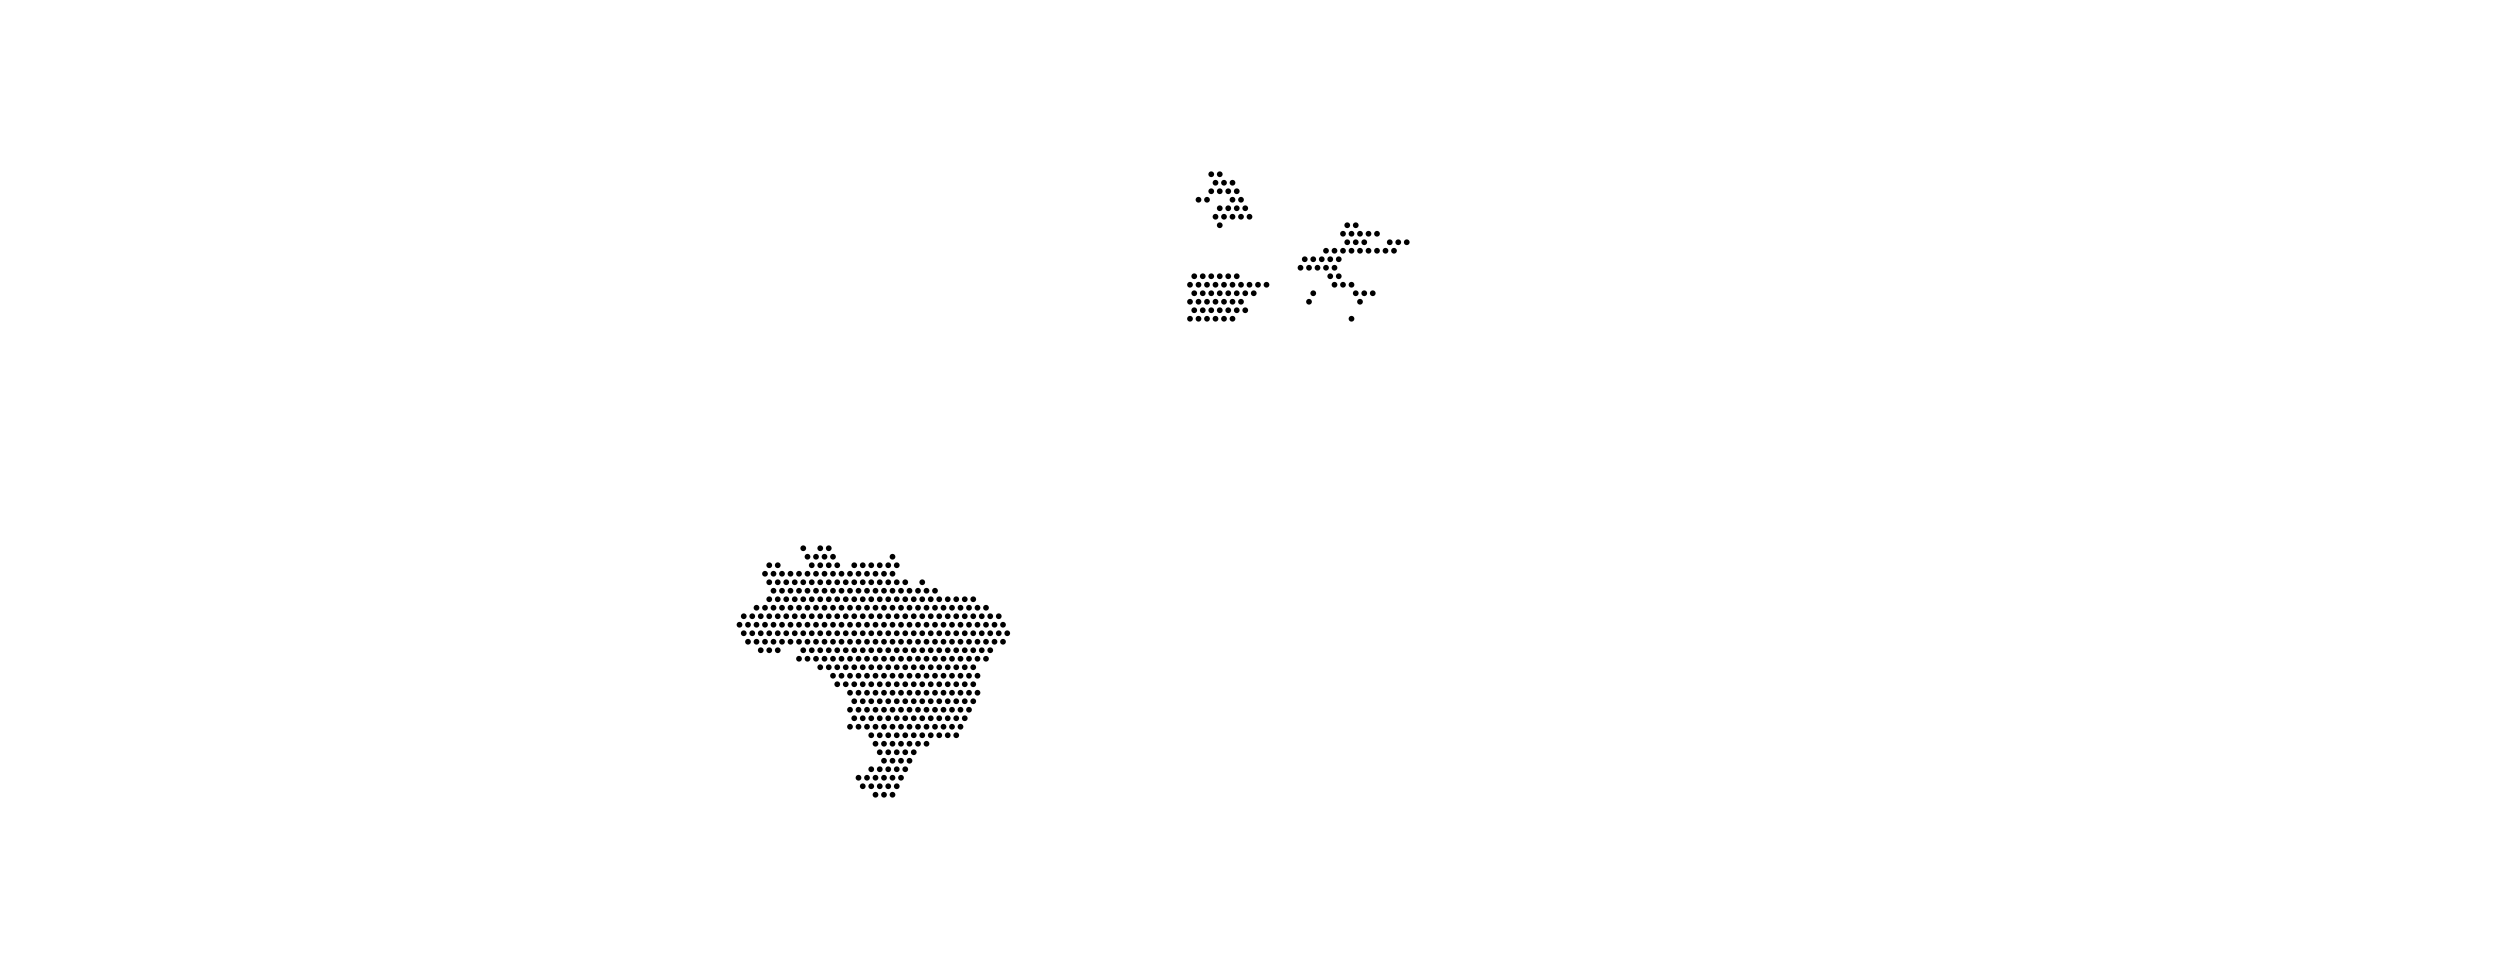
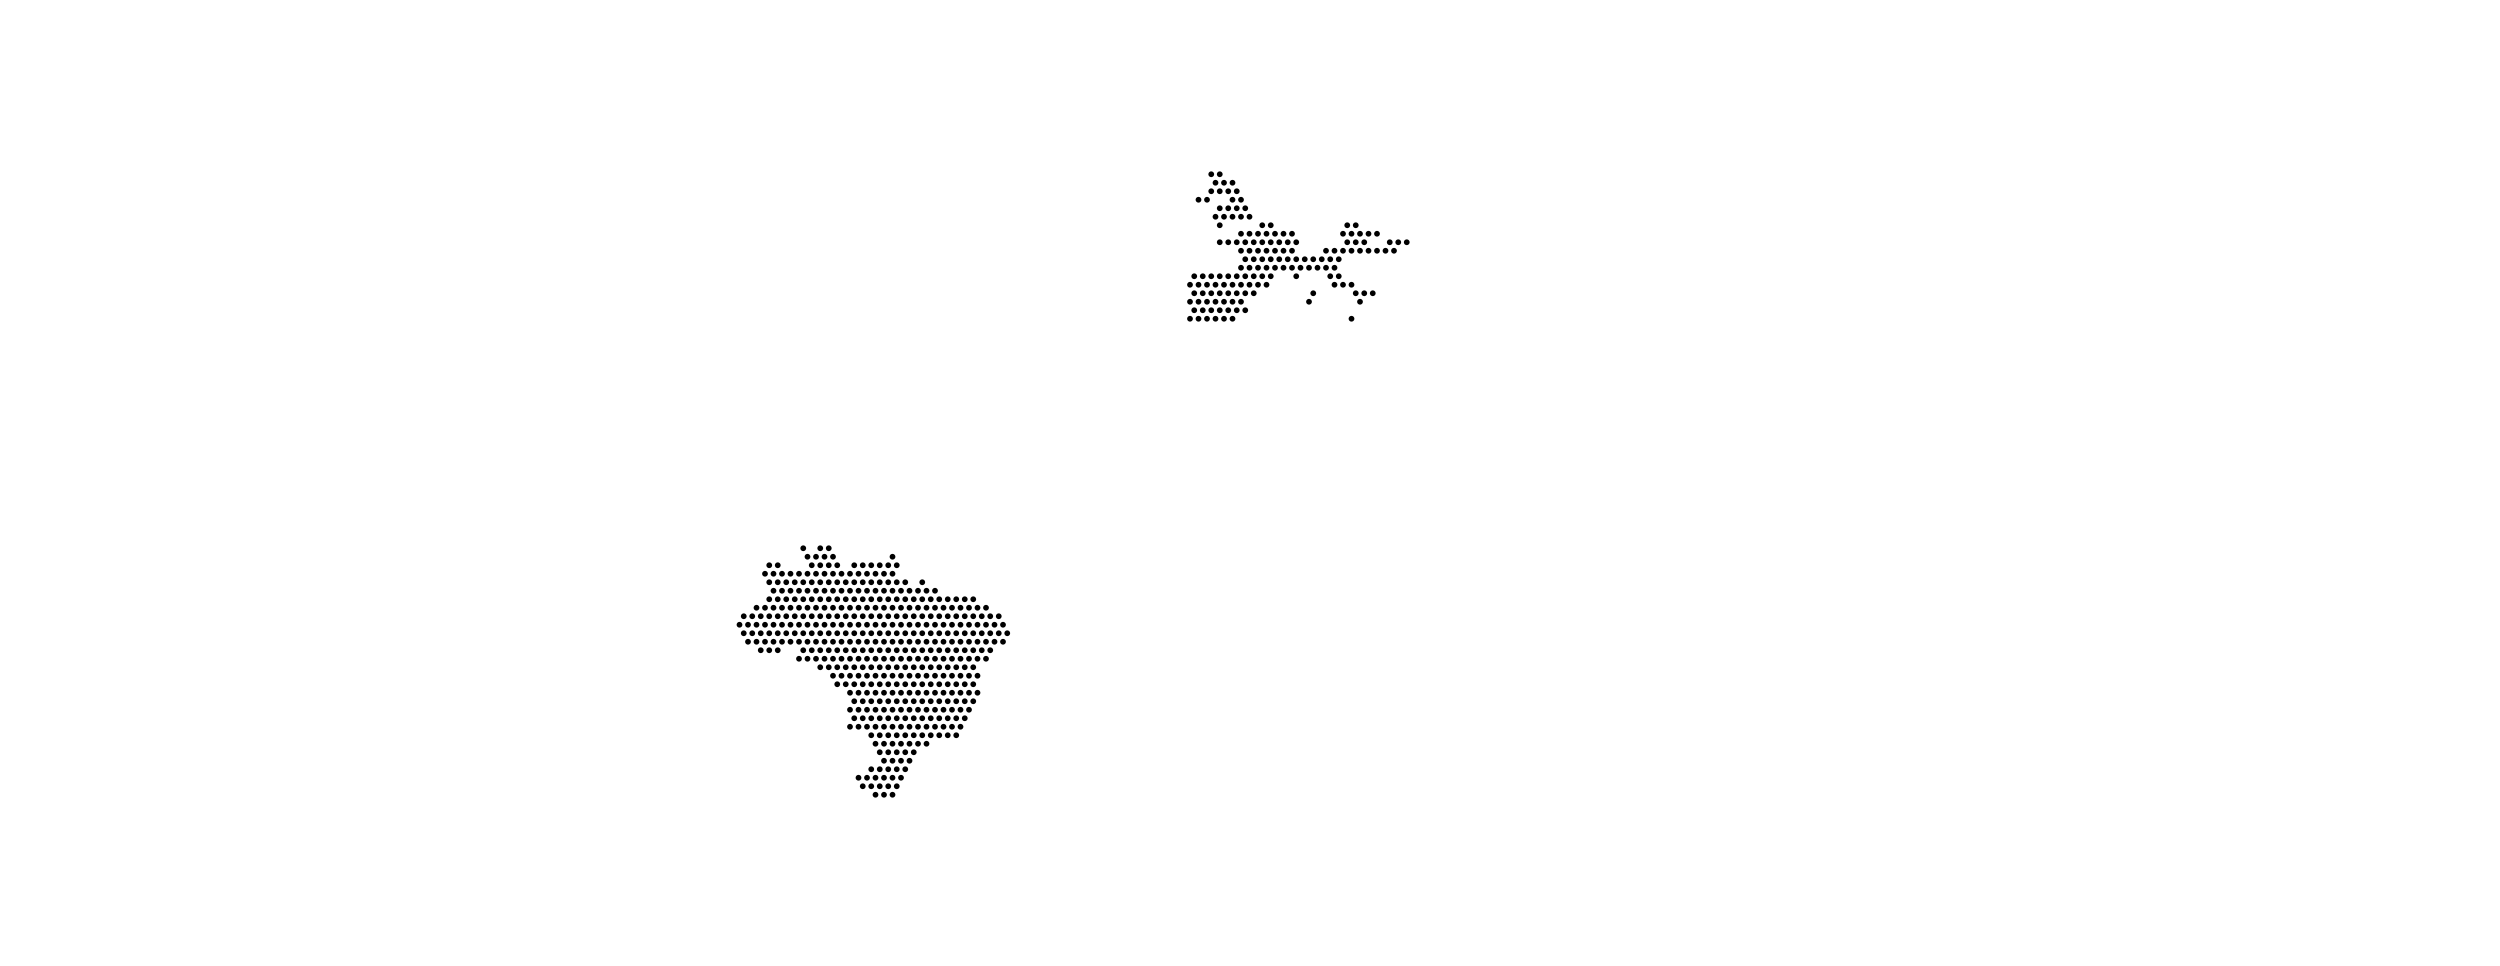
<svg xmlns="http://www.w3.org/2000/svg" viewBox="0 0 1000 386.1">
-   <path d="M484.50 69.70h0m3.40 0h0M486.20 73.10h0m3.40 0h0m3.40 0h0M484.50 76.50h0m3.40 0h0m3.40 0h0m3.40 0h0M479.40 79.90h0m3.40 0h0m10.20 0h0m3.40 0h0M487.90 83.30h0m3.40 0h0m3.40 0h0m3.40 0h0M486.20 86.70h0m3.40 0h0m3.40 0h0m3.40 0h0m3.40 0h0M487.90 90.10h0m51.00 0h0m3.40 0h0M537.20 93.50h0m3.40 0h0m3.40 0h0m3.40 0h0m3.40 0h0M538.90 96.90h0m3.40 0h0m3.40 0h0m10.20 0h0m3.40 0h0m3.40 0h0M530.40 100.30h0m3.40 0h0m3.40 0h0m3.40 0h0m3.40 0h0m3.40 0h0m3.40 0h0m3.40 0h0m3.40 0h0M521.90 103.70h0m3.40 0h0m3.40 0h0m3.40 0h0m3.40 0h0M520.20 107.10h0m3.40 0h0m3.40 0h0m3.40 0h0m3.40 0h0M477.70 110.50h0m3.40 0h0m3.40 0h0m3.40 0h0m3.40 0h0m3.40 0h0m37.40 0h0m3.40 0h0M476.00 113.90h0m3.40 0h0m3.40 0h0m3.40 0h0m3.40 0h0m3.40 0h0m3.40 0h0m3.40 0h0m3.40 0h0m3.40 0h0m27.20 0h0m3.40 0h0m3.40 0h0M477.70 117.30h0m3.40 0h0m3.40 0h0m3.40 0h0m3.40 0h0m3.40 0h0m3.40 0h0m3.40 0h0m23.80 0h0m17.00 0h0m3.40 0h0m3.40 0h0M476.00 120.70h0m3.40 0h0m3.40 0h0m3.40 0h0m3.40 0h0m3.40 0h0m3.40 0h0m27.20 0h0m20.40 0h0M477.70 124.10h0m3.40 0h0m3.40 0h0m3.40 0h0m3.40 0h0m3.40 0h0m3.40 0h0M476.00 127.50h0m3.40 0h0m3.40 0h0m3.40 0h0m3.40 0h0m3.40 0h0m47.60 0h0M321.30 219.30h0m6.80 0h0m3.40 0h0M323.00 222.70h0m3.40 0h0m3.40 0h0m3.40 0h0m23.80 0h0M307.70 226.10h0m3.40 0h0m13.60 0h0m3.40 0h0m3.40 0h0m3.40 0h0m6.80 0h0m3.40 0h0m3.40 0h0m3.40 0h0m3.40 0h0m3.40 0h0M306.00 229.50h0m3.40 0h0m3.40 0h0m3.40 0h0m3.40 0h0m3.40 0h0m3.40 0h0m3.40 0h0m3.40 0h0m3.40 0h0m3.40 0h0m3.40 0h0m3.40 0h0m3.40 0h0m3.40 0h0m3.40 0h0M307.70 232.90h0m3.40 0h0m3.40 0h0m3.40 0h0m3.40 0h0m3.40 0h0m3.40 0h0m3.40 0h0m3.40 0h0m3.40 0h0m3.40 0h0m3.40 0h0m3.40 0h0m3.40 0h0m3.40 0h0m3.40 0h0m3.40 0h0m6.80 0h0M309.40 236.30h0m3.40 0h0m3.40 0h0m3.40 0h0m3.40 0h0m3.40 0h0m3.40 0h0m3.40 0h0m3.40 0h0m3.40 0h0m3.40 0h0m3.40 0h0m3.40 0h0m3.40 0h0m3.40 0h0m3.40 0h0m3.40 0h0m3.40 0h0m3.40 0h0m3.40 0h0M307.70 239.70h0m3.40 0h0m3.40 0h0m3.40 0h0m3.40 0h0m3.40 0h0m3.40 0h0m3.40 0h0m3.40 0h0m3.40 0h0m3.40 0h0m3.40 0h0m3.40 0h0m3.40 0h0m3.40 0h0m3.40 0h0m3.40 0h0m3.40 0h0m3.40 0h0m3.40 0h0m3.40 0h0m3.40 0h0m3.40 0h0m3.40 0h0m3.40 0h0M302.60 243.10h0m3.40 0h0m3.40 0h0m3.40 0h0m3.40 0h0m3.40 0h0m3.40 0h0m3.40 0h0m3.40 0h0m3.40 0h0m3.40 0h0m3.40 0h0m3.40 0h0m3.40 0h0m3.40 0h0m3.40 0h0m3.40 0h0m3.40 0h0m3.40 0h0m3.40 0h0m3.40 0h0m3.40 0h0m3.40 0h0m3.40 0h0m3.40 0h0m3.40 0h0m3.40 0h0m3.40 0h0M297.50 246.50h0m3.40 0h0m3.40 0h0m3.40 0h0m3.40 0h0m3.40 0h0m3.40 0h0m3.40 0h0m3.40 0h0m3.40 0h0m3.40 0h0m3.40 0h0m3.40 0h0m3.40 0h0m3.40 0h0m3.40 0h0m3.40 0h0m3.40 0h0m3.40 0h0m3.40 0h0m3.40 0h0m3.40 0h0m3.40 0h0m3.40 0h0m3.40 0h0m3.40 0h0m3.40 0h0m3.40 0h0m3.40 0h0m3.40 0h0m3.40 0h0M295.80 249.90h0m3.40 0h0m3.40 0h0m3.40 0h0m3.40 0h0m3.40 0h0m3.40 0h0m3.40 0h0m3.40 0h0m3.40 0h0m3.40 0h0m3.40 0h0m3.40 0h0m3.40 0h0m3.40 0h0m3.40 0h0m3.40 0h0m3.40 0h0m3.40 0h0m3.40 0h0m3.40 0h0m3.40 0h0m3.40 0h0m3.40 0h0m3.40 0h0m3.40 0h0m3.40 0h0m3.40 0h0m3.40 0h0m3.40 0h0m3.40 0h0m3.40 0h0M297.50 253.30h0m3.40 0h0m3.40 0h0m3.40 0h0m3.40 0h0m3.40 0h0m3.40 0h0m3.40 0h0m3.40 0h0m3.40 0h0m3.40 0h0m3.40 0h0m3.40 0h0m3.40 0h0m3.40 0h0m3.40 0h0m3.40 0h0m3.40 0h0m3.40 0h0m3.40 0h0m3.40 0h0m3.40 0h0m3.40 0h0m3.40 0h0m3.40 0h0m3.40 0h0m3.40 0h0m3.40 0h0m3.40 0h0m3.40 0h0m3.40 0h0m3.40 0h0M299.20 256.70h0m3.40 0h0m3.40 0h0m3.40 0h0m3.40 0h0m3.40 0h0m3.40 0h0m3.40 0h0m3.40 0h0m3.40 0h0m3.40 0h0m3.40 0h0m3.40 0h0m3.40 0h0m3.40 0h0m3.40 0h0m3.40 0h0m3.40 0h0m3.40 0h0m3.40 0h0m3.40 0h0m3.40 0h0m3.40 0h0m3.40 0h0m3.40 0h0m3.40 0h0m3.40 0h0m3.40 0h0m3.40 0h0m3.40 0h0m3.40 0h0M304.30 260.10h0m3.40 0h0m3.40 0h0m10.20 0h0m3.40 0h0m3.40 0h0m3.40 0h0m3.40 0h0m3.40 0h0m3.40 0h0m3.40 0h0m3.40 0h0m3.40 0h0m3.40 0h0m3.40 0h0m3.40 0h0m3.40 0h0m3.40 0h0m3.40 0h0m3.40 0h0m3.40 0h0m3.40 0h0m3.40 0h0m3.40 0h0m3.40 0h0m3.40 0h0M319.60 263.50h0m3.40 0h0m3.40 0h0m3.40 0h0m3.40 0h0m3.40 0h0m3.40 0h0m3.40 0h0m3.40 0h0m3.40 0h0m3.40 0h0m3.40 0h0m3.40 0h0m3.40 0h0m3.40 0h0m3.40 0h0m3.40 0h0m3.40 0h0m3.40 0h0m3.40 0h0m3.40 0h0m3.40 0h0m3.40 0h0M328.10 266.90h0m3.40 0h0m3.40 0h0m3.40 0h0m3.40 0h0m3.40 0h0m3.40 0h0m3.40 0h0m3.40 0h0m3.40 0h0m3.40 0h0m3.40 0h0m3.40 0h0m3.40 0h0m3.40 0h0m3.40 0h0m3.40 0h0m3.40 0h0m3.40 0h0M333.20 270.30h0m3.40 0h0m3.40 0h0m3.40 0h0m3.40 0h0m3.40 0h0m3.40 0h0m3.40 0h0m3.40 0h0m3.40 0h0m3.40 0h0m3.40 0h0m3.40 0h0m3.40 0h0m3.40 0h0m3.40 0h0m3.40 0h0m3.40 0h0M334.90 273.70h0m3.40 0h0m3.40 0h0m3.40 0h0m3.40 0h0m3.40 0h0m3.40 0h0m3.40 0h0m3.40 0h0m3.40 0h0m3.40 0h0m3.40 0h0m3.40 0h0m3.40 0h0m3.40 0h0m3.40 0h0m3.40 0h0M340.00 277.10h0m3.40 0h0m3.40 0h0m3.40 0h0m3.40 0h0m3.40 0h0m3.40 0h0m3.40 0h0m3.40 0h0m3.40 0h0m3.40 0h0m3.40 0h0m3.40 0h0m3.40 0h0m3.40 0h0m3.40 0h0M341.70 280.50h0m3.40 0h0m3.40 0h0m3.40 0h0m3.40 0h0m3.40 0h0m3.40 0h0m3.40 0h0m3.40 0h0m3.40 0h0m3.40 0h0m3.40 0h0m3.40 0h0m3.40 0h0m3.40 0h0M340.00 283.90h0m3.40 0h0m3.40 0h0m3.40 0h0m3.40 0h0m3.40 0h0m3.40 0h0m3.40 0h0m3.40 0h0m3.40 0h0m3.40 0h0m3.40 0h0m3.40 0h0m3.40 0h0m3.40 0h0M341.70 287.30h0m3.40 0h0m3.40 0h0m3.40 0h0m3.40 0h0m3.40 0h0m3.40 0h0m3.40 0h0m3.40 0h0m3.40 0h0m3.40 0h0m3.40 0h0m3.40 0h0m3.40 0h0M340.00 290.70h0m3.40 0h0m3.40 0h0m3.40 0h0m3.40 0h0m3.40 0h0m3.40 0h0m3.40 0h0m3.40 0h0m3.40 0h0m3.40 0h0m3.40 0h0m3.40 0h0m3.40 0h0M348.50 294.10h0m3.40 0h0m3.40 0h0m3.40 0h0m3.40 0h0m3.40 0h0m3.40 0h0m3.40 0h0m3.40 0h0m3.40 0h0m3.40 0h0M350.20 297.50h0m3.40 0h0m3.40 0h0m3.40 0h0m3.40 0h0m3.40 0h0m3.40 0h0M351.90 300.90h0m3.40 0h0m3.40 0h0m3.40 0h0m3.40 0h0M353.60 304.30h0m3.40 0h0m3.40 0h0m3.40 0h0M348.50 307.70h0m3.40 0h0m3.40 0h0m3.40 0h0m3.40 0h0M343.40 311.10h0m3.40 0h0m3.40 0h0m3.40 0h0m3.40 0h0m3.40 0h0M345.10 314.50h0m3.40 0h0m3.40 0h0m3.40 0h0m3.40 0h0M350.20 317.90h0m3.40 0h0m3.40 0h0" stroke="#000" stroke-width="2.3" stroke-linecap="round" />
+   <path d="M484.50 69.70h0m3.40 0h0M486.20 73.10h0m3.40 0h0m3.40 0h0M484.50 76.50h0m3.40 0h0m3.40 0h0m3.40 0h0M479.40 79.90h0m3.40 0h0m10.20 0h0m3.40 0h0M487.90 83.30h0m3.40 0h0m3.40 0h0m3.40 0h0M486.20 86.70h0m3.40 0h0m3.40 0h0m3.40 0h0m3.40 0h0M487.90 90.10h0m17.00 0h0m3.40 0h0m30.60 0h0m3.40 0h0M496.40 93.50h0m3.40 0h0m3.40 0h0m3.40 0h0m3.40 0h0m3.40 0h0m3.40 0h0m20.40 0h0m3.40 0h0m3.40 0h0m3.40 0h0m3.40 0h0M487.90 96.90h0m3.40 0h0m3.40 0h0m3.40 0h0m3.40 0h0m3.40 0h0m3.40 0h0m3.40 0h0m3.40 0h0m3.40 0h0m20.40 0h0m3.40 0h0m3.40 0h0m10.20 0h0m3.40 0h0m3.40 0h0M496.40 100.30h0m3.40 0h0m3.40 0h0m3.40 0h0m3.40 0h0m3.40 0h0m3.40 0h0m13.60 0h0m3.40 0h0m3.40 0h0m3.40 0h0m3.40 0h0m3.40 0h0m3.40 0h0m3.40 0h0m3.40 0h0M498.10 103.70h0m3.40 0h0m3.40 0h0m3.40 0h0m3.40 0h0m3.40 0h0m3.40 0h0m3.40 0h0m3.40 0h0m3.40 0h0m3.40 0h0m3.40 0h0M496.40 107.10h0m3.40 0h0m3.40 0h0m3.40 0h0m3.40 0h0m3.40 0h0m3.40 0h0m3.40 0h0m3.40 0h0m3.40 0h0m3.40 0h0m3.40 0h0M477.70 110.50h0m3.40 0h0m3.40 0h0m3.40 0h0m3.40 0h0m3.40 0h0m3.40 0h0m3.40 0h0m3.40 0h0m3.40 0h0m10.20 0h0m13.60 0h0m3.40 0h0M476.00 113.90h0m3.40 0h0m3.40 0h0m3.40 0h0m3.40 0h0m3.40 0h0m3.40 0h0m3.40 0h0m3.40 0h0m3.40 0h0m27.20 0h0m3.40 0h0m3.40 0h0M477.70 117.30h0m3.40 0h0m3.40 0h0m3.40 0h0m3.40 0h0m3.40 0h0m3.40 0h0m3.40 0h0m23.80 0h0m17.00 0h0m3.40 0h0m3.40 0h0M476.00 120.70h0m3.40 0h0m3.40 0h0m3.40 0h0m3.40 0h0m3.40 0h0m3.40 0h0m27.20 0h0m20.40 0h0M477.70 124.10h0m3.40 0h0m3.40 0h0m3.40 0h0m3.40 0h0m3.40 0h0m3.40 0h0M476.00 127.50h0m3.40 0h0m3.40 0h0m3.40 0h0m3.40 0h0m3.40 0h0m47.60 0h0M321.30 219.30h0m6.80 0h0m3.40 0h0M323.00 222.70h0m3.40 0h0m3.40 0h0m3.40 0h0m23.80 0h0M307.70 226.10h0m3.40 0h0m13.60 0h0m3.40 0h0m3.40 0h0m3.40 0h0m6.80 0h0m3.40 0h0m3.40 0h0m3.40 0h0m3.40 0h0m3.40 0h0M306.00 229.50h0m3.40 0h0m3.40 0h0m3.40 0h0m3.40 0h0m3.40 0h0m3.40 0h0m3.40 0h0m3.40 0h0m3.40 0h0m3.40 0h0m3.40 0h0m3.40 0h0m3.40 0h0m3.40 0h0m3.40 0h0M307.70 232.90h0m3.40 0h0m3.40 0h0m3.40 0h0m3.40 0h0m3.40 0h0m3.40 0h0m3.40 0h0m3.40 0h0m3.40 0h0m3.40 0h0m3.40 0h0m3.40 0h0m3.40 0h0m3.40 0h0m3.40 0h0m3.40 0h0m6.80 0h0M309.40 236.30h0m3.40 0h0m3.40 0h0m3.40 0h0m3.40 0h0m3.40 0h0m3.40 0h0m3.40 0h0m3.40 0h0m3.40 0h0m3.40 0h0m3.40 0h0m3.40 0h0m3.40 0h0m3.40 0h0m3.40 0h0m3.40 0h0m3.40 0h0m3.40 0h0m3.40 0h0M307.70 239.70h0m3.40 0h0m3.40 0h0m3.40 0h0m3.40 0h0m3.40 0h0m3.40 0h0m3.40 0h0m3.40 0h0m3.40 0h0m3.40 0h0m3.40 0h0m3.40 0h0m3.40 0h0m3.40 0h0m3.40 0h0m3.40 0h0m3.40 0h0m3.40 0h0m3.40 0h0m3.40 0h0m3.40 0h0m3.40 0h0m3.40 0h0m3.40 0h0M302.60 243.10h0m3.40 0h0m3.40 0h0m3.40 0h0m3.40 0h0m3.40 0h0m3.40 0h0m3.40 0h0m3.40 0h0m3.40 0h0m3.40 0h0m3.40 0h0m3.40 0h0m3.40 0h0m3.40 0h0m3.40 0h0m3.40 0h0m3.40 0h0m3.40 0h0m3.40 0h0m3.40 0h0m3.40 0h0m3.40 0h0m3.40 0h0m3.40 0h0m3.40 0h0m3.40 0h0m3.40 0h0M297.50 246.50h0m3.40 0h0m3.40 0h0m3.40 0h0m3.40 0h0m3.40 0h0m3.40 0h0m3.40 0h0m3.40 0h0m3.40 0h0m3.40 0h0m3.40 0h0m3.40 0h0m3.40 0h0m3.40 0h0m3.40 0h0m3.40 0h0m3.40 0h0m3.40 0h0m3.40 0h0m3.40 0h0m3.40 0h0m3.40 0h0m3.40 0h0m3.40 0h0m3.40 0h0m3.40 0h0m3.40 0h0m3.40 0h0m3.40 0h0m3.40 0h0M295.80 249.90h0m3.40 0h0m3.40 0h0m3.40 0h0m3.40 0h0m3.40 0h0m3.40 0h0m3.40 0h0m3.40 0h0m3.40 0h0m3.40 0h0m3.40 0h0m3.40 0h0m3.40 0h0m3.40 0h0m3.40 0h0m3.40 0h0m3.40 0h0m3.40 0h0m3.40 0h0m3.40 0h0m3.40 0h0m3.40 0h0m3.40 0h0m3.40 0h0m3.40 0h0m3.40 0h0m3.40 0h0m3.40 0h0m3.40 0h0m3.40 0h0m3.40 0h0M297.50 253.30h0m3.40 0h0m3.40 0h0m3.40 0h0m3.40 0h0m3.40 0h0m3.40 0h0m3.40 0h0m3.40 0h0m3.40 0h0m3.40 0h0m3.40 0h0m3.40 0h0m3.40 0h0m3.40 0h0m3.40 0h0m3.40 0h0m3.40 0h0m3.40 0h0m3.40 0h0m3.40 0h0m3.40 0h0m3.40 0h0m3.40 0h0m3.40 0h0m3.40 0h0m3.40 0h0m3.40 0h0m3.40 0h0m3.40 0h0m3.40 0h0m3.40 0h0M299.20 256.70h0m3.40 0h0m3.40 0h0m3.40 0h0m3.40 0h0m3.40 0h0m3.40 0h0m3.40 0h0m3.40 0h0m3.40 0h0m3.40 0h0m3.40 0h0m3.40 0h0m3.40 0h0m3.40 0h0m3.40 0h0m3.40 0h0m3.40 0h0m3.40 0h0m3.40 0h0m3.40 0h0m3.40 0h0m3.40 0h0m3.40 0h0m3.40 0h0m3.40 0h0m3.40 0h0m3.40 0h0m3.40 0h0m3.40 0h0m3.40 0h0M304.30 260.10h0m3.40 0h0m3.40 0h0m10.20 0h0m3.40 0h0m3.40 0h0m3.40 0h0m3.40 0h0m3.40 0h0m3.40 0h0m3.40 0h0m3.40 0h0m3.40 0h0m3.40 0h0m3.40 0h0m3.40 0h0m3.40 0h0m3.40 0h0m3.40 0h0m3.40 0h0m3.40 0h0m3.40 0h0m3.40 0h0m3.40 0h0m3.40 0h0m3.40 0h0M319.60 263.50h0m3.40 0h0m3.40 0h0m3.40 0h0m3.40 0h0m3.40 0h0m3.40 0h0m3.40 0h0m3.40 0h0m3.40 0h0m3.40 0h0m3.40 0h0m3.40 0h0m3.40 0h0m3.40 0h0m3.40 0h0m3.40 0h0m3.40 0h0m3.40 0h0m3.40 0h0m3.40 0h0m3.40 0h0m3.40 0h0M328.10 266.90h0m3.40 0h0m3.40 0h0m3.40 0h0m3.40 0h0m3.40 0h0m3.40 0h0m3.40 0h0m3.40 0h0m3.40 0h0m3.40 0h0m3.40 0h0m3.40 0h0m3.40 0h0m3.40 0h0m3.40 0h0m3.40 0h0m3.40 0h0m3.40 0h0M333.20 270.30h0m3.40 0h0m3.40 0h0m3.40 0h0m3.40 0h0m3.40 0h0m3.40 0h0m3.40 0h0m3.40 0h0m3.40 0h0m3.40 0h0m3.40 0h0m3.40 0h0m3.40 0h0m3.40 0h0m3.40 0h0m3.40 0h0m3.40 0h0M334.90 273.70h0m3.40 0h0m3.40 0h0m3.40 0h0m3.40 0h0m3.40 0h0m3.40 0h0m3.40 0h0m3.40 0h0m3.40 0h0m3.40 0h0m3.40 0h0m3.40 0h0m3.40 0h0m3.40 0h0m3.40 0h0m3.40 0h0M340.00 277.10h0m3.40 0h0m3.40 0h0m3.40 0h0m3.40 0h0m3.40 0h0m3.40 0h0m3.40 0h0m3.40 0h0m3.40 0h0m3.40 0h0m3.40 0h0m3.40 0h0m3.40 0h0m3.40 0h0m3.40 0h0M341.70 280.50h0m3.40 0h0m3.40 0h0m3.40 0h0m3.40 0h0m3.40 0h0m3.40 0h0m3.40 0h0m3.40 0h0m3.40 0h0m3.40 0h0m3.40 0h0m3.40 0h0m3.40 0h0m3.40 0h0M340.00 283.90h0m3.40 0h0m3.40 0h0m3.40 0h0m3.40 0h0m3.40 0h0m3.40 0h0m3.40 0h0m3.40 0h0m3.40 0h0m3.40 0h0m3.40 0h0m3.40 0h0m3.40 0h0m3.40 0h0M341.70 287.30h0m3.40 0h0m3.40 0h0m3.40 0h0m3.40 0h0m3.40 0h0m3.40 0h0m3.40 0h0m3.40 0h0m3.40 0h0m3.40 0h0m3.40 0h0m3.40 0h0m3.40 0h0M340.00 290.70h0m3.40 0h0m3.40 0h0m3.40 0h0m3.40 0h0m3.40 0h0m3.40 0h0m3.40 0h0m3.40 0h0m3.40 0h0m3.40 0h0m3.40 0h0m3.40 0h0m3.40 0h0M348.50 294.10h0m3.40 0h0m3.40 0h0m3.40 0h0m3.40 0h0m3.40 0h0m3.40 0h0m3.40 0h0m3.40 0h0m3.40 0h0m3.40 0h0M350.20 297.50h0m3.40 0h0m3.40 0h0m3.40 0h0m3.40 0h0m3.40 0h0m3.40 0h0M351.90 300.90h0m3.40 0h0m3.40 0h0m3.40 0h0m3.40 0h0M353.60 304.30h0m3.40 0h0m3.40 0h0m3.40 0h0M348.50 307.70h0m3.40 0h0m3.40 0h0m3.40 0h0m3.40 0h0M343.40 311.10h0m3.40 0h0m3.40 0h0m3.40 0h0m3.40 0h0m3.40 0h0M345.10 314.50h0m3.40 0h0m3.40 0h0m3.40 0h0m3.40 0h0M350.20 317.90h0m3.40 0h0m3.40 0h0" stroke="#000" stroke-width="2.3" stroke-linecap="round" />
</svg>
